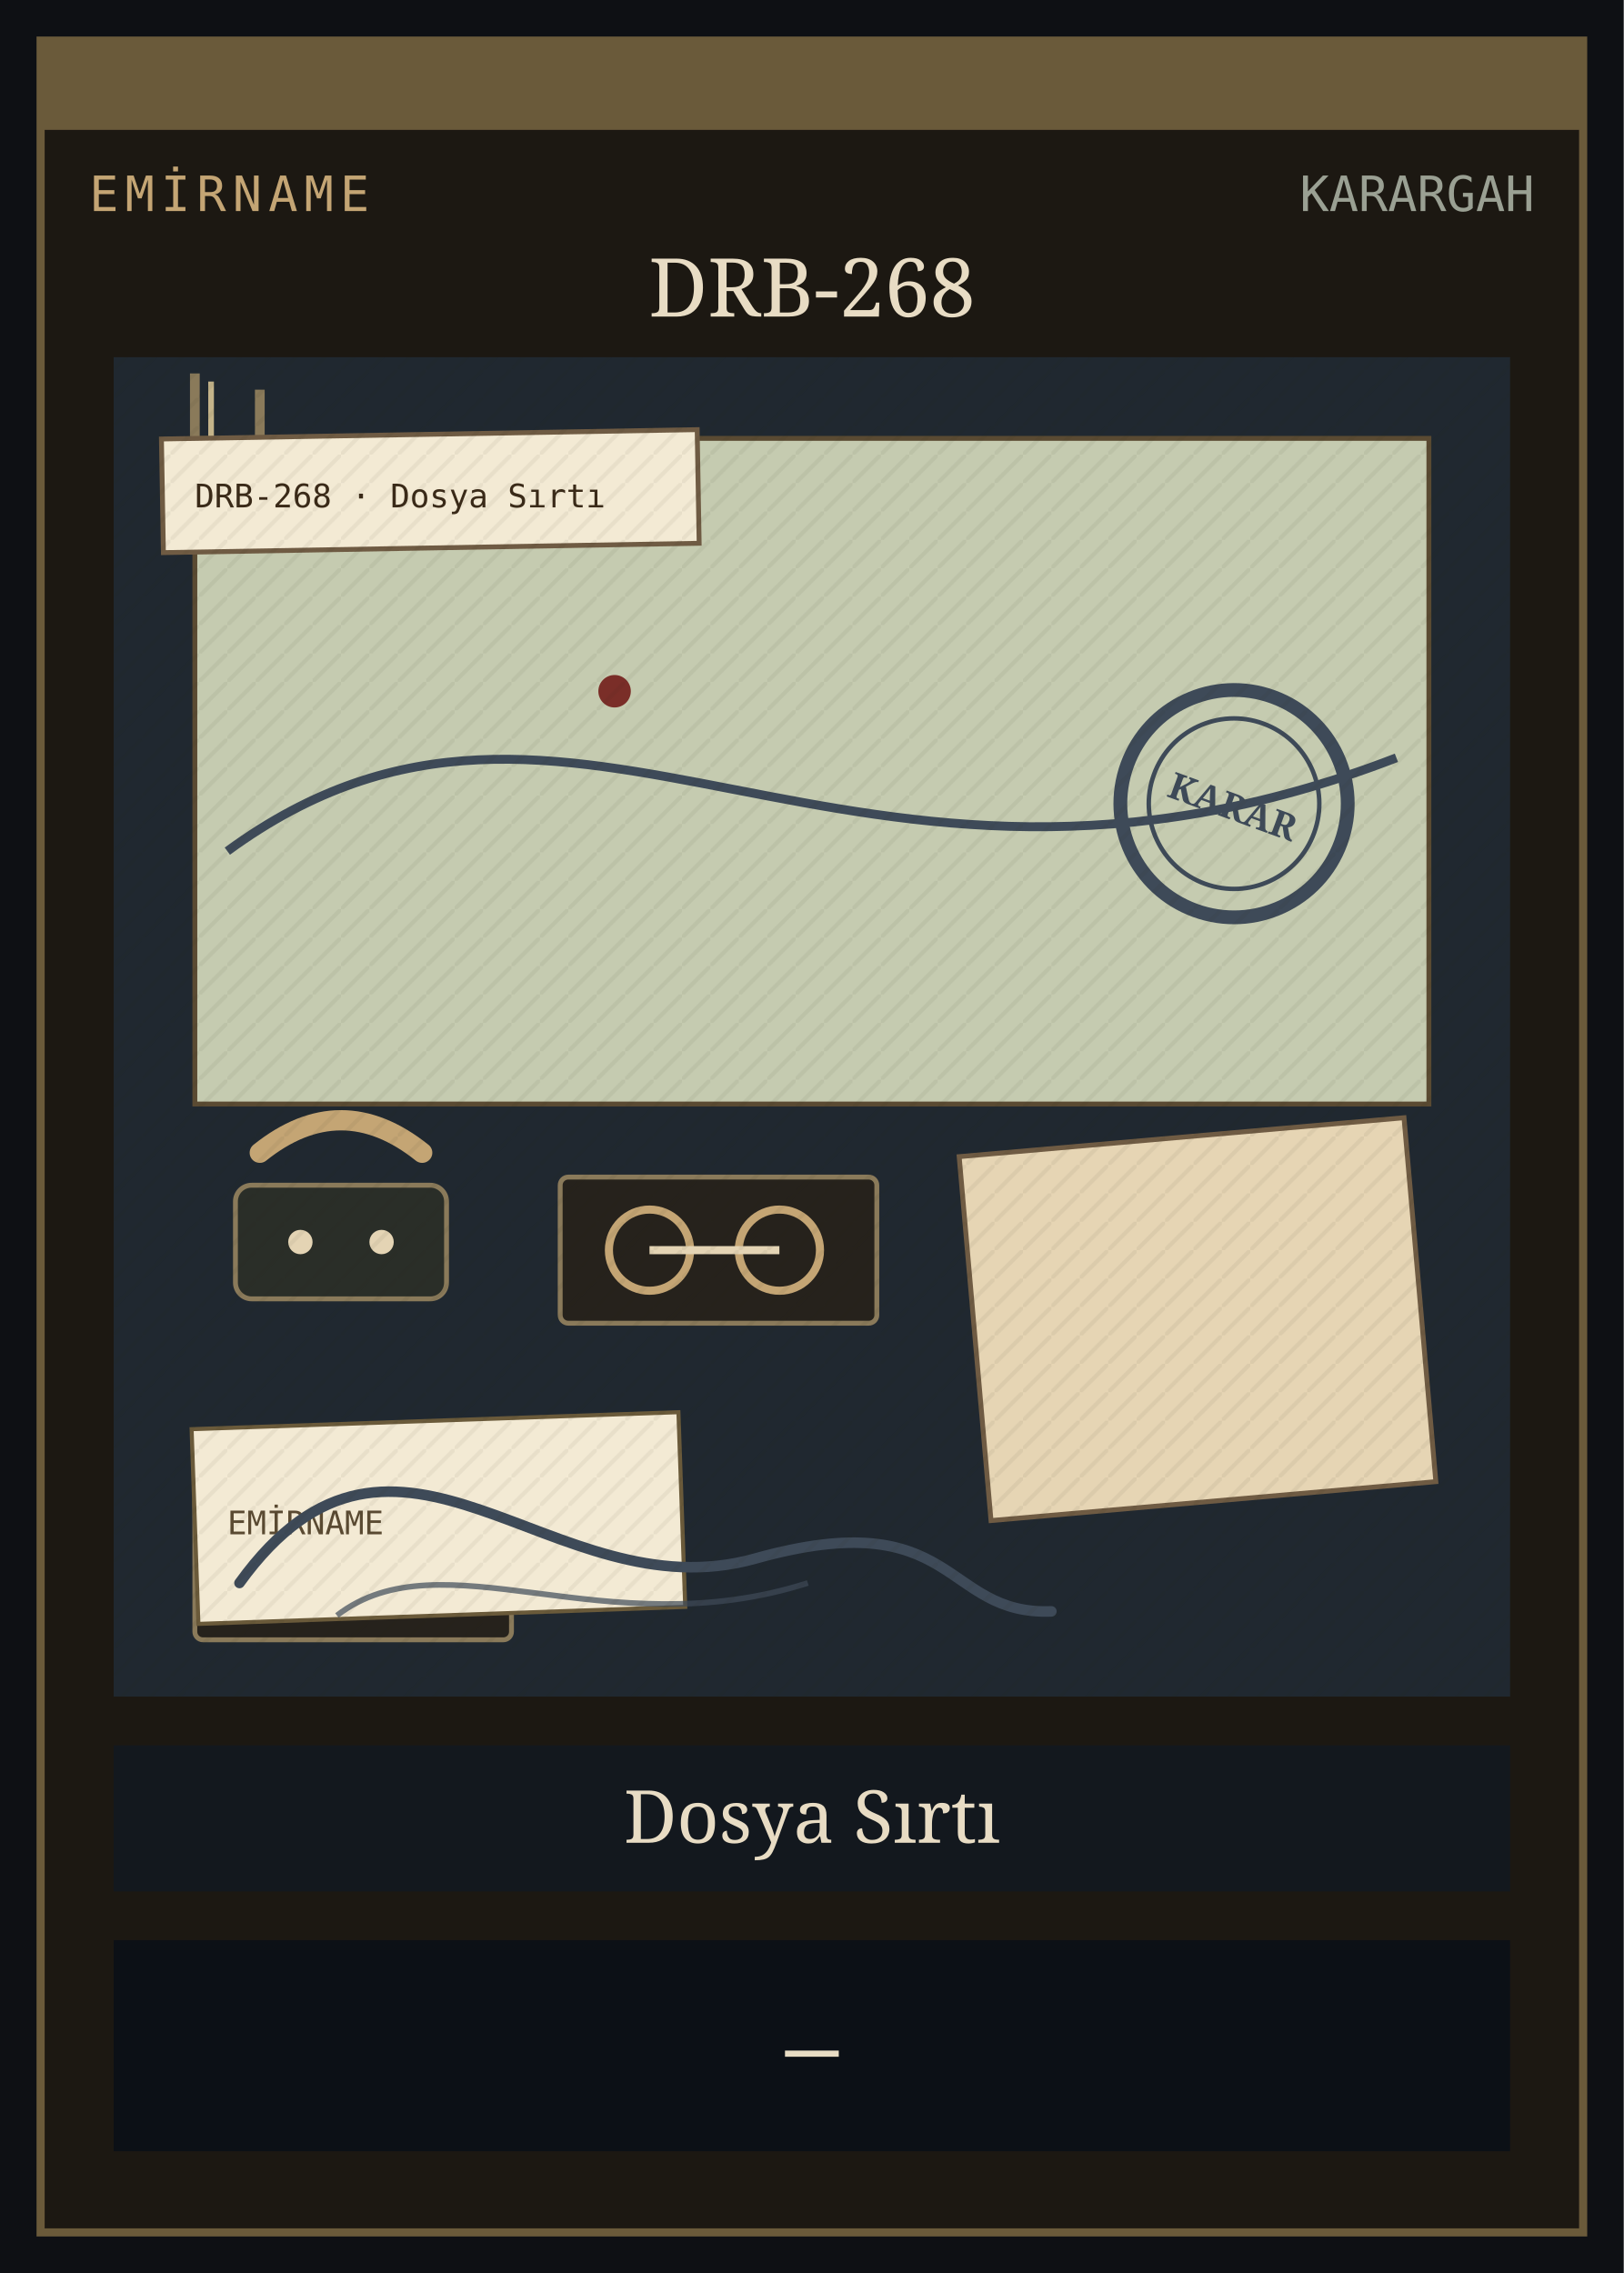
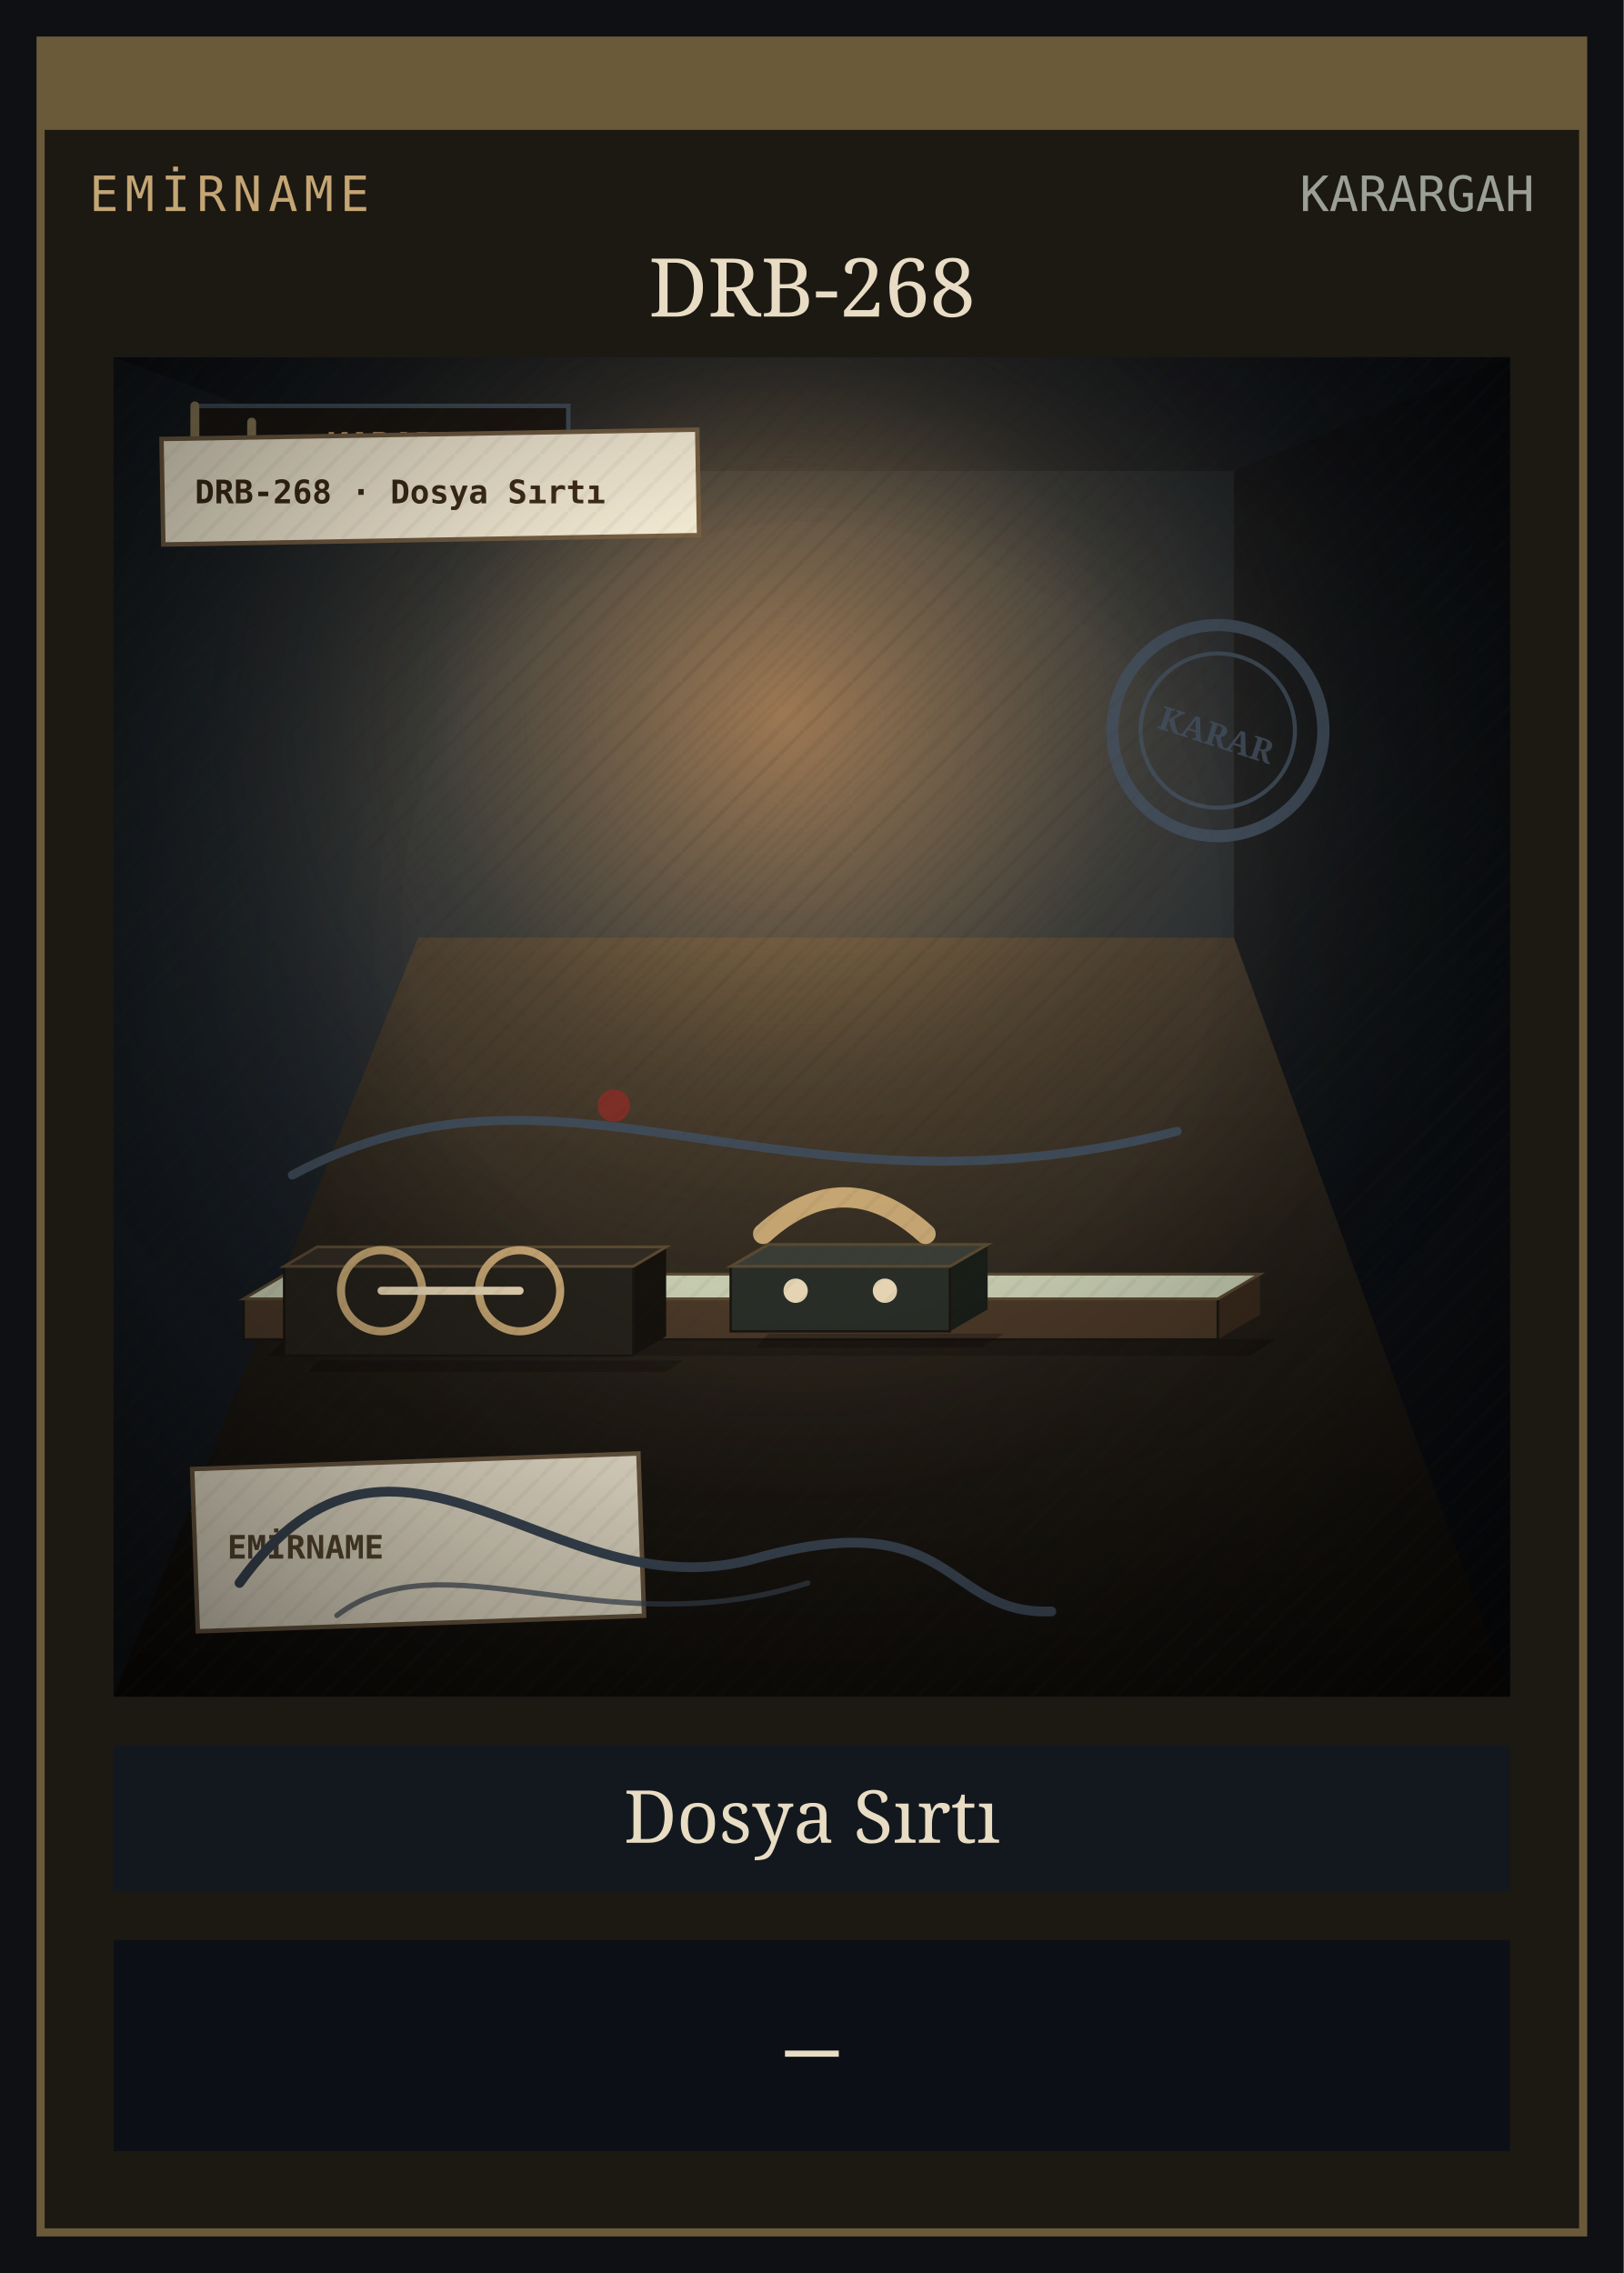
<svg xmlns="http://www.w3.org/2000/svg" viewBox="0 0 400 560" width="400" height="560">
  <defs>
+     <radialGradient id="lampDRB268" cx="48%" cy="27%" r="62%">
+       <stop offset="0" stop-color="#d4a070" stop-opacity=".62" />
+       <stop offset=".42" stop-color="#c4a574" stop-opacity=".16" />
+       <stop offset="1" stop-color="#000000" stop-opacity="0" />
+     </radialGradient>
+     <linearGradient id="floorDRB268" x1="0" y1="0" x2="0" y2="1">
+       <stop offset="0" stop-color="#3a3228" />
+       <stop offset="1" stop-color="#1a1610" />
+     </linearGradient>
+     <linearGradient id="wallDRB268" x1="0" y1="0" x2="1" y2="1">
+       <stop offset="0" stop-color="#1e262e" />
+       <stop offset="1" stop-color="#0e1014" />
+     </linearGradient>
+     <radialGradient id="vigDRB268" cx="50%" cy="42%" r="72%">
+       <stop offset=".4" stop-color="#000" stop-opacity="0" />
+       <stop offset="1" stop-color="#000" stop-opacity=".5" />
+     </radialGradient>
+     <pattern id="hatch" width="6" height="6" patternUnits="userSpaceOnUse">
+       <path d="M0 6 L6 0" stroke="#2a2218" opacity=".07" />
+     </pattern>
    <pattern id="grain" width="7" height="7" patternUnits="userSpaceOnUse">
-       <path d="M0 7 L7 0" stroke="#2a2218" opacity=".055" />
+       <path d="M0 7 L7 0" stroke="#2a2218" opacity=".05" />
    </pattern>
    <clipPath id="well-DRB-268">
      <rect x="28" y="88" width="344" height="330" />
    </clipPath>
  </defs>
  <rect width="400" height="560" fill="#0e1014" />
  <rect x="10" y="10" width="380" height="540" fill="#1c1812" stroke="#6a5a3a" stroke-width="2" />
  <rect x="10" y="10" width="380" height="22" fill="#6a5a3a" />
  <text x="22" y="52" fill="#c4a574" font-family="ui-monospace,monospace" font-size="12" letter-spacing="1.6">EMİRNAME</text>
  <text x="378" y="52" text-anchor="end" fill="#9aa093" font-family="ui-monospace,monospace" font-size="12">KARARGAH</text>
  <text x="200" y="78" text-anchor="middle" fill="#e8dcc4" font-family="Georgia,serif" font-size="20">DRB-268</text>
  <g clip-path="url(#well-DRB-268)" data-series="Karargah" data-kind="spell" data-subtype="equip" data-tier="low" data-aux="0">
-     <rect x="28" y="88" width="344" height="330" fill="#202830" />
-     <rect x="48.0" y="108.0" width="304.0" height="164.0" fill="#c5cbb0" stroke="#5a4a32" stroke-width="1.2" />
-     <path d="M56 209.7 c85.1 -62.3 152.0 29.5 288.0 -23.0" fill="none" stroke="#3e4a58" stroke-width="2.2" />
-     <circle cx="151.4" cy="170.3" r="4" fill="#7a2e28" />
-     <path d="M60 118 h60.8 M60 126 h42.6" stroke="#4a5a44" stroke-width="1" />
-     <rect x="58.0" y="292.0" width="52.0" height="28.0" rx="4" fill="#2a2e28" stroke="#8a7a5a" stroke-width="1.2" />
-     <path d="M64 284 q20 -16 40 0" fill="none" stroke="#c4a574" stroke-width="5" stroke-linecap="round" />
-     <circle cx="74" cy="306" r="3" fill="#e4d4b4" />
-     <circle cx="94" cy="306" r="3" fill="#e4d4b4" />
-     <rect x="138.0" y="290.0" width="78.0" height="36.0" rx="2" fill="#26221c" stroke="#8a7a5a" stroke-width="1.2" />
-     <circle cx="160" cy="308" r="10" fill="none" stroke="#c4a574" stroke-width="2" />
-     <circle cx="192" cy="308" r="10" fill="none" stroke="#c4a574" stroke-width="2" />
-     <path d="M160 308 h32" stroke="#e4d4b4" stroke-width="2" />
-     <g transform="rotate(-5.0 295.0 325.0)">
-       <rect x="240.0" y="280.0" width="110.0" height="90.0" fill="#e6d5b4" stroke="#6f5b43" stroke-width="1.2" />
+     <rect x="28.0" y="88.0" width="344.0" height="330.0" fill="url(#wallDRB268)" stroke="none" />
+     <polygon points="103.0,116.0 304.0,116.0 304.0,231.0 103.0,231.0" fill="#1e262e" stroke="none" />
+     <polygon points="28.0,88.0 103.0,116.0 304.0,116.0 372.0,88.0" fill="#141a22" stroke="none" />
+     <polygon points="28.0,418.0 103.0,231.0 304.0,231.0 372.0,418.0" fill="url(#floorDRB268)" stroke="none" />
+     <polygon points="28.0,88.0 103.0,116.0 103.0,231.0 28.0,418.0" fill="#1e262e" stroke="none" opacity="0.92" />
+     <polygon points="372.0,88.0 304.0,116.0 304.0,231.0 372.0,418.0" fill="#10141a" stroke="none" opacity="0.88" />
+     <rect x="28.0" y="88.0" width="344.0" height="330.0" fill="url(#lampDRB268)" stroke="none" />
+     <rect x="28.0" y="88.0" width="344.0" height="330.0" fill="url(#hatch)" stroke="none" />
+     <rect x="28.0" y="88.0" width="344.0" height="330.0" fill="url(#vigDRB268)" stroke="none" />
+     <polygon points="66.0,334.0 308.0,334.0 314.4,329.9 70.4,329.9" fill="#0a0806" stroke="none" opacity="0.28" />
+     <polygon points="300.0,320.0 310.4,313.9 310.4,323.9 300.0,330.0" fill="#3a2a1c" stroke="none" />
+     <polygon points="60.0,320.0 300.0,320.0 300.0,330.0 60.0,330.0" fill="#4a3828" stroke="#1a1612" stroke-width="0.6" />
+     <polygon points="60.0,320.0 70.4,313.9 310.4,313.9 300.0,320.0" fill="#c5cbb0" stroke="#5a4a32" stroke-width="0.7" />
+     <path d="M72.0 289.5 c67.2 -36.0 120.0 14.4 218.0 -10.8" fill="none" stroke="#3e4a58" stroke-width="2.2" stroke-linecap="round" stroke-linejoin="round" />
+     <circle cx="151.2" cy="272.4" r="4.0" fill="#7a2e28" stroke="none" />
+     <polygon points="76.0,338.0 164.0,338.0 168.1,335.2 78.1,335.2" fill="#0a0806" stroke="none" opacity="0.28" />
+     <polygon points="156.0,312.0 164.1,307.2 164.1,329.2 156.0,334.0" fill="#16120e" stroke="none" />
+     <polygon points="70.0,312.0 156.0,312.0 156.0,334.0 70.0,334.0" fill="#26221c" stroke="#1a1612" stroke-width="0.6" />
+     <polygon points="70.0,312.0 78.1,307.2 164.1,307.2 156.0,312.0" fill="#322c24" stroke="#5a4a32" stroke-width="0.7" />
+     <circle cx="94.0" cy="318.0" r="10.0" fill="none" stroke="#c4a574" stroke-width="2" />
+     <circle cx="128.0" cy="318.0" r="10.0" fill="none" stroke="#c4a574" stroke-width="2" />
+     <path d="M94 318 h34" fill="none" stroke="#e4d4b4" stroke-width="2" stroke-linecap="round" stroke-linejoin="round" />
+     <polygon points="186.0,332.0 242.0,332.0 247.3,328.6 189.3,328.6" fill="#0a0806" stroke="none" opacity="0.28" />
+     <polygon points="234.0,312.0 243.3,306.6 243.3,322.6 234.0,328.0" fill="#1a1e18" stroke="none" />
+     <polygon points="180.0,312.0 234.0,312.0 234.0,328.0 180.0,328.0" fill="#2a2e28" stroke="#1a1612" stroke-width="0.6" />
+     <polygon points="180.0,312.0 189.3,306.6 243.3,306.6 234.0,312.0" fill="#3a3e38" stroke="#5a4a32" stroke-width="0.7" />
+     <path d="M188 304 q20 -18 40 0" fill="none" stroke="#c4a574" stroke-width="5" stroke-linecap="round" stroke-linejoin="round" />
+     <circle cx="196.0" cy="318.0" r="3.0" fill="#e4d4b4" stroke="none" />
+     <circle cx="218.0" cy="318.0" r="3.0" fill="#e4d4b4" stroke="none" />
+     <g transform="rotate(18 300.0 180.0)">
+       <circle cx="300.0" cy="180.0" r="26" fill="none" stroke="#3e4a58" stroke-width="3" />
+       <circle cx="300.0" cy="180.0" r="19" fill="none" stroke="#3e4a58" stroke-width="1" />
+       <text x="300.0" y="184.0" text-anchor="middle" fill="#3e4a58" font-family="Georgia,serif" font-size="8" font-weight="700">KARAR</text>
    </g>
-     <g transform="rotate(20 304 198)">
-       <circle cx="304" cy="198" r="28" fill="none" stroke="#3e4a58" stroke-width="3.4" />
-       <circle cx="304" cy="198" r="21" fill="none" stroke="#3e4a58" stroke-width="1.1" />
-       <text x="304" y="202" text-anchor="middle" fill="#3e4a58" font-family="Georgia,serif" font-size="9" font-weight="700">KARAR</text>
+     <rect x="48.0" y="100.0" width="92.0" height="18.0" fill="#1a1612" stroke="#3e4a58" stroke-width="1.1" />
+     <text x="94.0" y="113.0" text-anchor="middle" fill="#c4a574" font-family="ui-monospace,monospace" font-size="9" font-weight="700">KARAR</text>
+     <polygon points="54.0,398.0 142.0,398.0 146.1,395.2 56.1,395.2" fill="#0a0806" stroke="none" opacity="0.28" />
+     <polygon points="134.0,372.0 142.1,367.2 142.1,389.2 134.0,394.0" fill="#16120e" stroke="none" />
+     <polygon points="48.0,372.0 134.0,372.0 134.0,394.0 48.0,394.0" fill="#26221c" stroke="#1a1612" stroke-width="0.6" />
+     <polygon points="48.0,372.0 56.1,367.2 142.1,367.2 134.0,372.0" fill="#322c24" stroke="#5a4a32" stroke-width="0.7" />
+     <circle cx="72.0" cy="378.0" r="10.0" fill="none" stroke="#c4a574" stroke-width="2" />
+     <circle cx="106.0" cy="378.0" r="10.0" fill="none" stroke="#c4a574" stroke-width="2" />
+     <path d="M72 378 h34" fill="none" stroke="#e4d4b4" stroke-width="2" stroke-linecap="round" stroke-linejoin="round" />
+     <g transform="rotate(-2.0 103.0 380.0)">
+       <rect x="48.0" y="360.0" width="110.0" height="40.0" fill="#f3ead4" stroke="#6f5b43" stroke-width="1.1" />
    </g>
-     <rect x="48.0" y="368.0" width="78.0" height="36.0" rx="2" fill="#26221c" stroke="#8a7a5a" stroke-width="1.2" />
-     <circle cx="70" cy="386" r="10" fill="none" stroke="#c4a574" stroke-width="2" />
-     <circle cx="102" cy="386" r="10" fill="none" stroke="#c4a574" stroke-width="2" />
-     <path d="M70 386 h32" stroke="#e4d4b4" stroke-width="2" />
-     <g transform="rotate(-2.0 108.0 374.0)">
-       <rect x="48.0" y="350.0" width="120.0" height="48.0" fill="#f3ead4" stroke="#6a5a3a" stroke-width="1" />
+     <text x="56.0" y="384.0" text-anchor="start" fill="#5a4a32" font-family="ui-monospace,monospace" font-size="8" font-weight="700">EMİRNAME</text>
+     <path d="M48 100 v20 q0 7 7 7 q7 0 7 -7 v-16" fill="none" stroke="#8a7a5a" stroke-width="2.2" stroke-linecap="round" stroke-linejoin="round" />
+     <path d="M59.0 390.0 C98.0 336.0 136.0 398.0 186.0 384.0 S232.0 398.0 259.0 397.0" fill="none" stroke="#3e4a58" stroke-width="2.4" stroke-linecap="round" stroke-linejoin="round" />
+     <path d="M83.0 398.0 C109.0 378.0 149.0 406.0 199.0 390.0" fill="none" stroke="#3e4a58" stroke-width="1.3" stroke-linecap="round" stroke-linejoin="round" opacity="0.7" />
+     <g transform="rotate(-1.0 106.0 120.0)">
+       <rect x="40.0" y="107.0" width="132.0" height="26.0" fill="#f3ead4" stroke="#6f5b43" stroke-width="1.1" />
    </g>
-     <text x="56" y="378" fill="#5a4a32" font-family="ui-monospace,monospace" font-size="8">EMİRNAME</text>
-     <path d="M48 92 v22 q0 8 8 8 q8 0 8 -8 v-18" fill="none" stroke="#8a7a5a" stroke-width="2.4" />
-     <path d="M52 94 v18 q0 4 4 4" fill="none" stroke="#c4b48a" stroke-width="1.4" />
-     <path d="M59.0 390.0 C98.0 336.0 136.0 398.0 186.0 384.0 S232.0 398.0 259.0 397.0" fill="none" stroke="#3e4a58" stroke-width="2.6" stroke-linecap="round" />
-     <path d="M83.0 398.0 C109.0 378.0 149.0 406.0 199.0 390.0" fill="none" stroke="#3e4a58" stroke-width="1.4" opacity=".7" />
-     <g transform="rotate(-1.0 106.0 121.0)">
-       <rect x="40.0" y="107.0" width="132.0" height="28.0" fill="#f3ead4" stroke="#6f5b43" stroke-width="1.2" />
-     </g>
-     <text x="48" y="125" fill="#3a2a18" font-family="ui-monospace,monospace" font-size="8">DRB-268 · Dosya Sırtı</text>
+     <text x="48.0" y="124.0" text-anchor="start" fill="#3a2a18" font-family="ui-monospace,monospace" font-size="8" font-weight="600">DRB-268 · Dosya Sırtı</text>
+     <rect x="28" y="88" width="344" height="330" fill="url(#lampDRB268)" style="mix-blend-mode:soft-light" opacity=".72" />
+     <rect x="28" y="88" width="344" height="330" fill="url(#vigDRB268)" />
    <rect x="28" y="88" width="344" height="330" fill="url(#grain)" />
  </g>
  <rect x="28" y="430" width="344" height="36" fill="#121820" opacity=".92" />
  <text x="200" y="454" text-anchor="middle" fill="#e8dcc4" font-family="Georgia,serif" font-size="18">Dosya Sırtı</text>
  <rect x="28" y="478" width="344" height="52" fill="#0c1016" />
  <text x="200" y="512" text-anchor="middle" fill="#e8dcc4" font-family="ui-monospace,monospace" font-size="22">—</text>
</svg>
